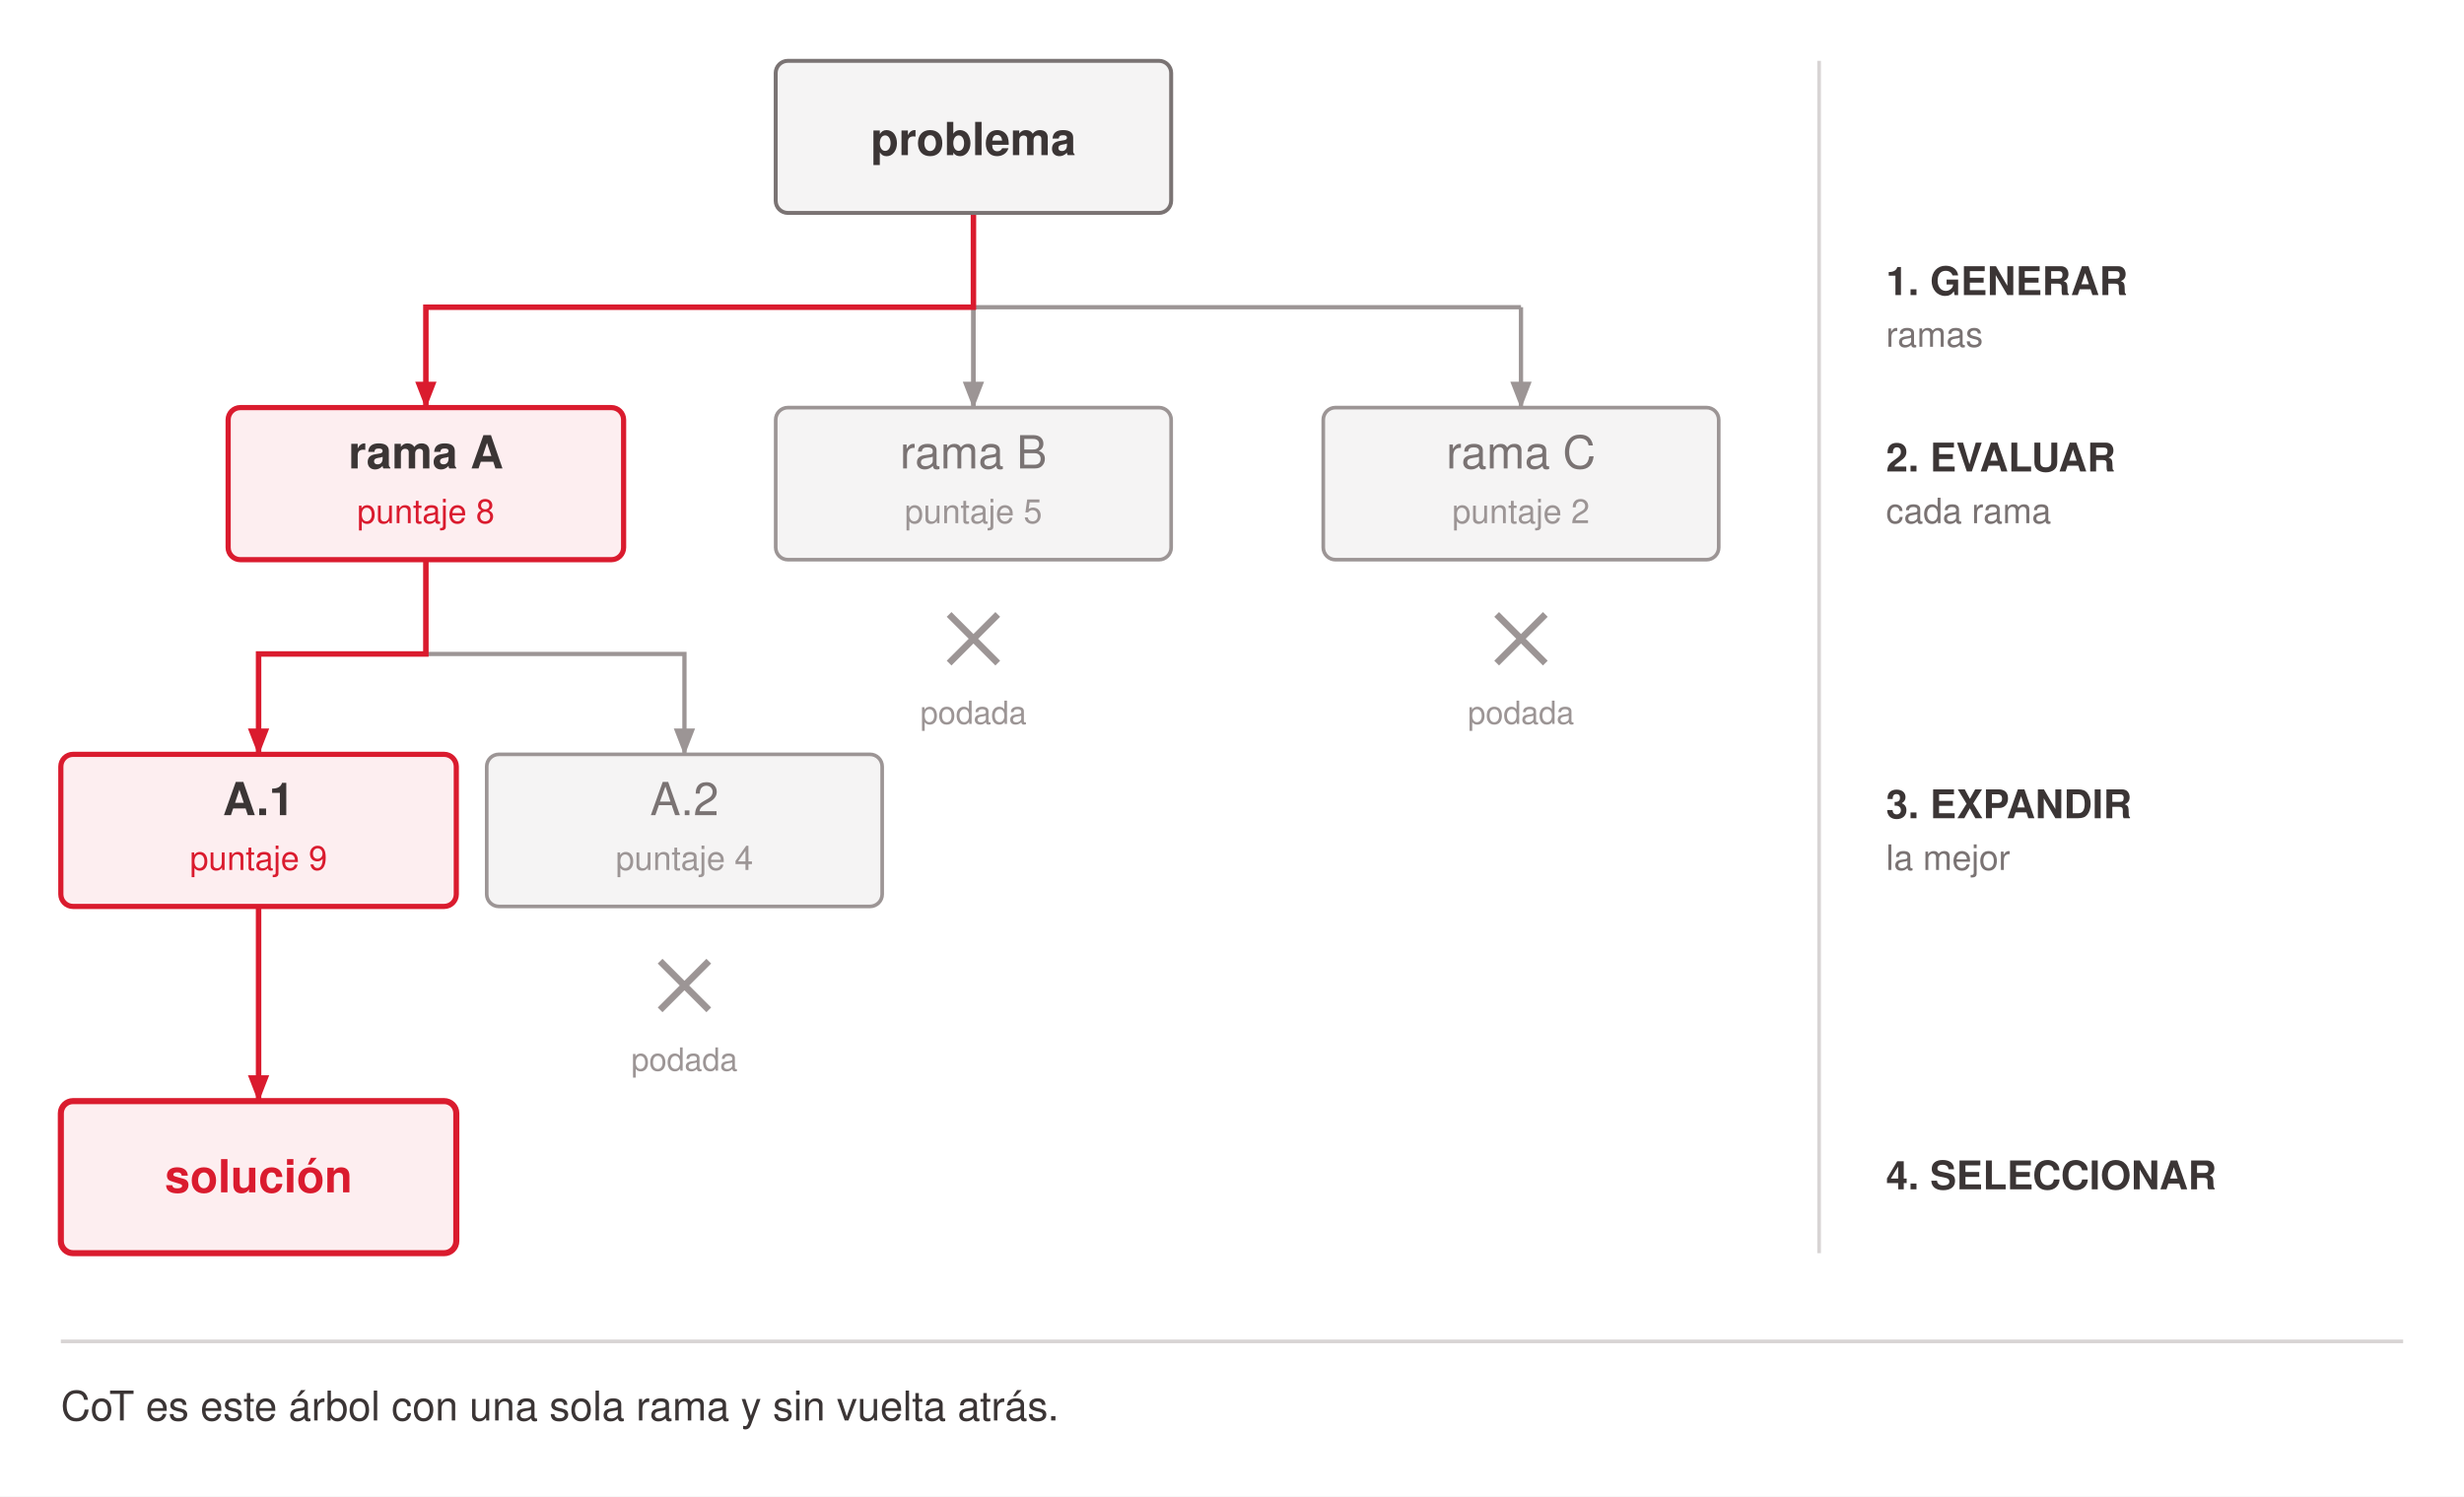
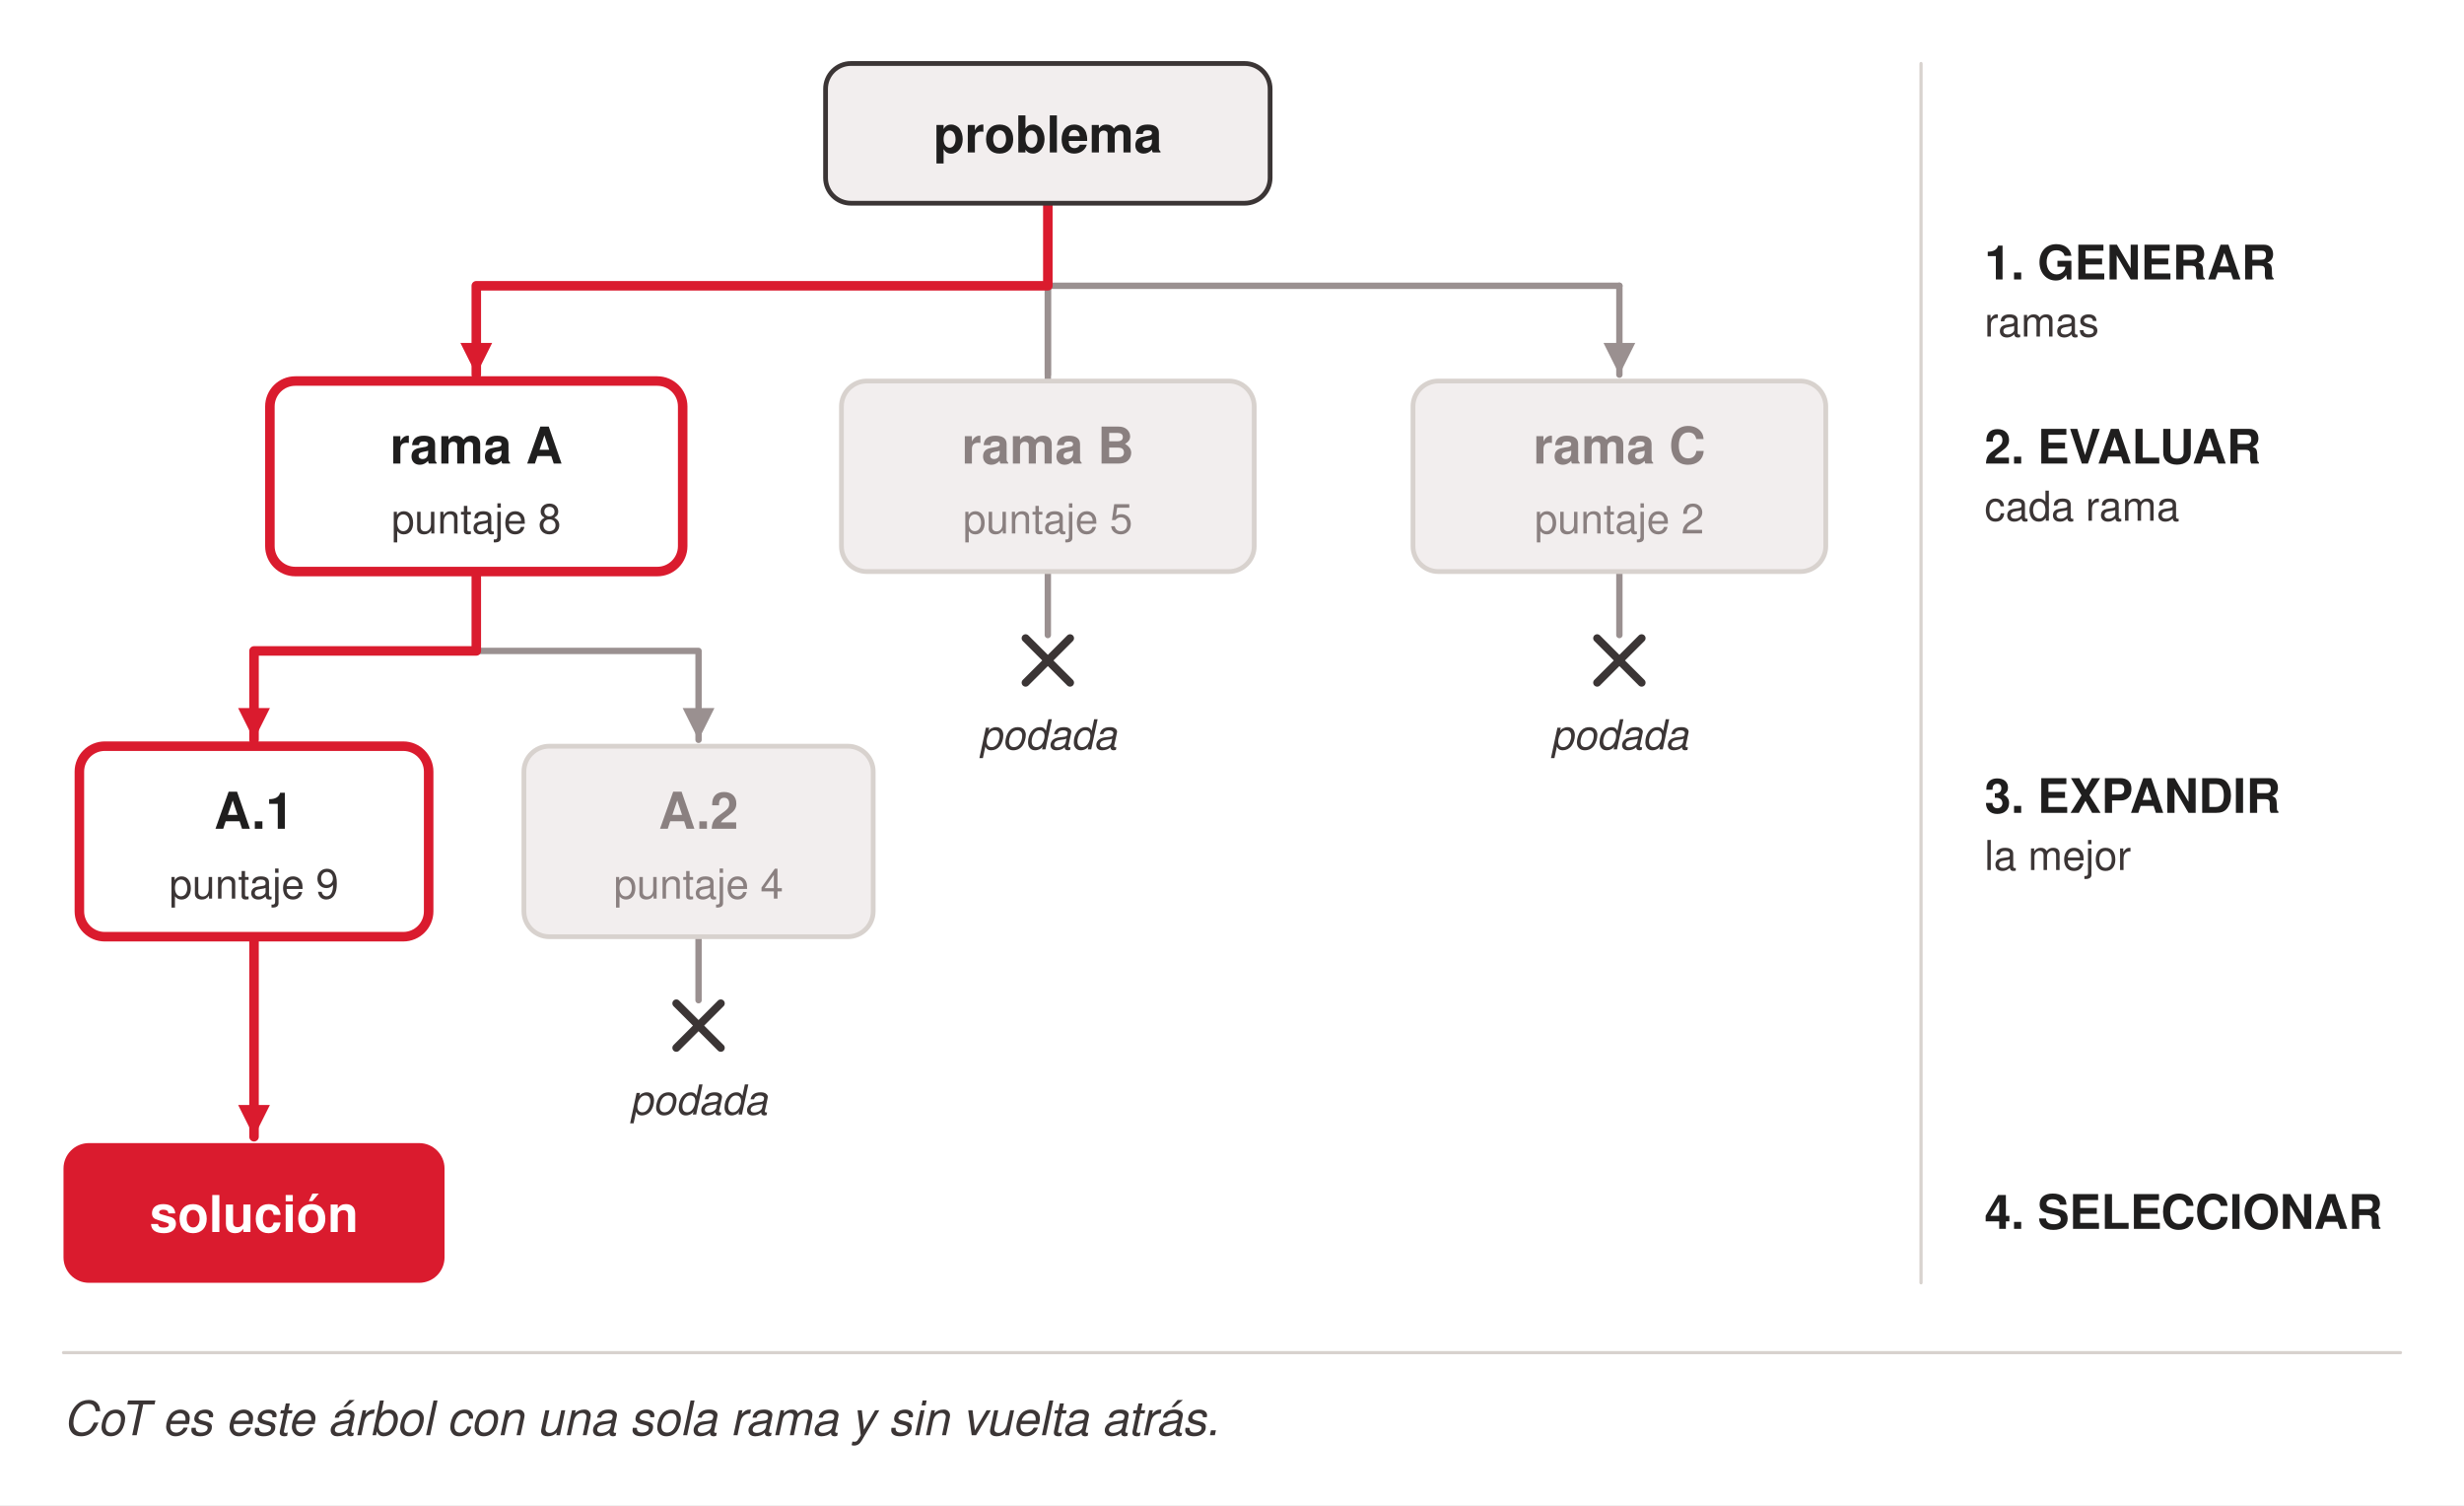
- <svg xmlns="http://www.w3.org/2000/svg" viewBox="0 0 810 492" font-family="Helvetica, Arial, sans-serif" fill="#3B3535" font-size="14">
-   <rect x="0" y="0" width="810" height="492" fill="#ffffff" />
+ <svg xmlns="http://www.w3.org/2000/svg" viewBox="0 0 776 474" font-family="Helvetica, Arial, sans-serif" fill="#3B3535">
  <defs>
-     <marker id="ar" markerWidth="9" markerHeight="7" refX="8.5" refY="3.5" orient="auto" markerUnits="userSpaceOnUse">
-       <path d="M0,0 L9,3.5 L0,7 z" fill="#DA1B2E" />
+     <marker id="ar" markerUnits="userSpaceOnUse" markerWidth="12" markerHeight="12" viewBox="0 0 12 12" refX="11" refY="6" orient="auto">
+       <path d="M1,1 L11,6 L1,11 Z" fill="#DA1B2E" />
    </marker>
-     <marker id="ag" markerWidth="9" markerHeight="7" refX="8.5" refY="3.5" orient="auto" markerUnits="userSpaceOnUse">
-       <path d="M0,0 L9,3.5 L0,7 z" fill="#9C9595" />
+     <marker id="ag" markerUnits="userSpaceOnUse" markerWidth="12" markerHeight="12" viewBox="0 0 12 12" refX="11" refY="6" orient="auto">
+       <path d="M1,1 L11,6 L1,11 Z" fill="#9A9090" />
    </marker>
  </defs>
-   <path d="M320,70 L320,101 M140,101 L500,101 M320,101 L320,134" stroke="#9C9595" stroke-width="1.4" fill="none" />
-   <path d="M500,101 L500,134" stroke="#9C9595" stroke-width="1.4" fill="none" marker-end="url(#ag)" />
-   <path d="M320,101 L320,134" stroke="#9C9595" stroke-width="1.4" fill="none" marker-end="url(#ag)" />
-   <path d="M320,70 L320,101 L140,101 L140,134" stroke="#DA1B2E" stroke-width="1.8" fill="none" marker-end="url(#ar)" />
-   <path d="M140,184 L140,215 L225,215 L225,248" stroke="#9C9595" stroke-width="1.4" fill="none" marker-end="url(#ag)" />
-   <path d="M140,184 L140,215 L85,215 L85,248" stroke="#DA1B2E" stroke-width="1.8" fill="none" marker-end="url(#ar)" />
-   <path d="M85,298 L85,362" stroke="#DA1B2E" stroke-width="1.8" fill="none" marker-end="url(#ar)" />
-   <rect x="255" y="20" width="130" height="50" rx="4" fill="#F5F4F4" stroke="#7A7373" stroke-width="1.3" />
-   <text x="320" y="51" text-anchor="middle" font-size="15" font-weight="bold">problema</text>
-   <rect x="75" y="134" width="130" height="50" rx="4" fill="#FDEEF0" stroke="#DA1B2E" stroke-width="1.7" />
-   <text x="140" y="154" text-anchor="middle" font-size="15" font-weight="bold">rama A</text>
-   <text x="140" y="172" text-anchor="middle" font-size="11" fill="#DA1B2E">puntaje 8</text>
-   <rect x="255" y="134" width="130" height="50" rx="4" fill="#F5F4F4" stroke="#9C9595" stroke-width="1.2" />
-   <text x="320" y="154" text-anchor="middle" font-size="15" fill="#7A7373">rama B</text>
-   <text x="320" y="172" text-anchor="middle" font-size="11" fill="#9C9595">puntaje 5</text>
-   <rect x="435" y="134" width="130" height="50" rx="4" fill="#F5F4F4" stroke="#9C9595" stroke-width="1.2" />
-   <text x="500" y="154" text-anchor="middle" font-size="15" fill="#7A7373">rama C</text>
-   <text x="500" y="172" text-anchor="middle" font-size="11" fill="#9C9595">puntaje 2</text>
-   <path d="M312,202 L328,218 M328,202 L312,218" stroke="#9C9595" stroke-width="2.2" fill="none" />
-   <text x="320" y="238" text-anchor="middle" font-size="10.5" fill="#9C9595">podada</text>
-   <path d="M492,202 L508,218 M508,202 L492,218" stroke="#9C9595" stroke-width="2.2" fill="none" />
-   <text x="500" y="238" text-anchor="middle" font-size="10.5" fill="#9C9595">podada</text>
-   <rect x="20" y="248" width="130" height="50" rx="4" fill="#FDEEF0" stroke="#DA1B2E" stroke-width="1.7" />
-   <text x="85" y="268" text-anchor="middle" font-size="15" font-weight="bold">A.1</text>
-   <text x="85" y="286" text-anchor="middle" font-size="11" fill="#DA1B2E">puntaje 9</text>
-   <rect x="160" y="248" width="130" height="50" rx="4" fill="#F5F4F4" stroke="#9C9595" stroke-width="1.2" />
-   <text x="225" y="268" text-anchor="middle" font-size="15" fill="#7A7373">A.2</text>
-   <text x="225" y="286" text-anchor="middle" font-size="11" fill="#9C9595">puntaje 4</text>
-   <path d="M217,316 L233,332 M233,316 L217,332" stroke="#9C9595" stroke-width="2.2" fill="none" />
-   <text x="225" y="352" text-anchor="middle" font-size="10.5" fill="#9C9595">podada</text>
-   <rect x="20" y="362" width="130" height="50" rx="4" fill="#FDEEF0" stroke="#DA1B2E" stroke-width="2" />
-   <text x="85" y="392" text-anchor="middle" font-size="15" font-weight="bold" fill="#DA1B2E">solución</text>
-   <path d="M598,20 L598,412" stroke="#D8D4D4" stroke-width="1.2" />
-   <text x="620" y="97" font-size="13" font-weight="bold">1. GENERAR</text>
-   <text x="620" y="114" font-size="11.5" fill="#7A7373">ramas</text>
-   <text x="620" y="155" font-size="13" font-weight="bold">2. EVALUAR</text>
-   <text x="620" y="172" font-size="11.5" fill="#7A7373">cada rama</text>
-   <text x="620" y="269" font-size="13" font-weight="bold">3. EXPANDIR</text>
-   <text x="620" y="286" font-size="11.5" fill="#7A7373">la mejor</text>
-   <text x="620" y="391" font-size="13" font-weight="bold">4. SELECCIONAR</text>
-   <path d="M20,441 L790,441" stroke="#D8D4D4" stroke-width="1.2" />
-   <text x="20" y="467" font-size="13.5">CoT es este árbol con una sola rama y sin vuelta atrás.</text>
+   <rect x="0" y="0" width="776" height="474" fill="#ffffff" />
+   <g fill="none" stroke-width="2" stroke-linecap="round" stroke-linejoin="round">
+     <path d="M330,90 L510,90 M330,90 L330,120" stroke="#9A9090" />
+     <path d="M330,90 L330,118 M510,90 L510,118" stroke="#9A9090" marker-end="url(#ag)" />
+     <path d="M330,64 L330,90 L150,90 L150,118" stroke="#DA1B2E" stroke-width="3" marker-end="url(#ar)" />
+     <path d="M150,205 L220,205 L220,233" stroke="#9A9090" marker-end="url(#ag)" />
+     <path d="M150,180 L150,205 L80,205 L80,233" stroke="#DA1B2E" stroke-width="3" marker-end="url(#ar)" />
+     <path d="M80,295 L80,358" stroke="#DA1B2E" stroke-width="3" marker-end="url(#ar)" />
+     <path d="M330,180 L330,200 M510,180 L510,200 M220,295 L220,315" stroke="#9A9090" />
+     <path d="M323,201 L337,215 M337,201 L323,215 M503,201 L517,215 M517,201 L503,215 M213,316 L227,330 M227,316 L213,330" stroke="#3B3535" stroke-width="2.5" />
+     <line x1="605" y1="20" x2="605" y2="404" stroke="#D8D2CE" stroke-width="1" />
+     <line x1="20" y1="426" x2="756" y2="426" stroke="#D8D2CE" stroke-width="1" />
+   </g>
+   <g text-anchor="middle">
+     <rect x="260" y="20" width="140" height="44" rx="8" fill="#F2EEEE" stroke="#3B3535" stroke-width="1.5" />
+     <text x="330" y="48" font-size="16" font-weight="bold" fill="#1F1E1E">problema</text>
+     <rect x="85" y="120" width="130" height="60" rx="8" fill="#ffffff" stroke="#DA1B2E" stroke-width="3" />
+     <text x="150" y="146" font-size="16" font-weight="bold" fill="#1F1E1E">rama A</text>
+     <text x="150" y="168" font-size="13">puntaje 8</text>
+     <rect x="265" y="120" width="130" height="60" rx="8" fill="#F2EEEE" stroke="#D8D2CE" stroke-width="1.5" />
+     <text x="330" y="146" font-size="16" font-weight="bold" fill="#8A8080">rama B</text>
+     <text x="330" y="168" font-size="13" fill="#8A8080">puntaje 5</text>
+     <rect x="445" y="120" width="130" height="60" rx="8" fill="#F2EEEE" stroke="#D8D2CE" stroke-width="1.5" />
+     <text x="510" y="146" font-size="16" font-weight="bold" fill="#8A8080">rama C</text>
+     <text x="510" y="168" font-size="13" fill="#8A8080">puntaje 2</text>
+     <text x="330" y="236" font-size="13" font-style="italic">podada</text>
+     <text x="510" y="236" font-size="13" font-style="italic">podada</text>
+     <rect x="25" y="235" width="110" height="60" rx="8" fill="#ffffff" stroke="#DA1B2E" stroke-width="3" />
+     <text x="80" y="261" font-size="16" font-weight="bold" fill="#1F1E1E">A.1</text>
+     <text x="80" y="283" font-size="13">puntaje 9</text>
+     <rect x="165" y="235" width="110" height="60" rx="8" fill="#F2EEEE" stroke="#D8D2CE" stroke-width="1.5" />
+     <text x="220" y="261" font-size="16" font-weight="bold" fill="#8A8080">A.2</text>
+     <text x="220" y="283" font-size="13" fill="#8A8080">puntaje 4</text>
+     <text x="220" y="351" font-size="13" font-style="italic">podada</text>
+     <rect x="20" y="360" width="120" height="44" rx="8" fill="#DA1B2E" />
+     <text x="80" y="388" font-size="16" font-weight="bold" fill="#ffffff">solución</text>
+   </g>
+   <g font-size="13">
+     <text x="625" y="88" font-size="15" font-weight="bold" fill="#1F1E1E">1. GENERAR</text>
+     <text x="625" y="106">ramas</text>
+     <text x="625" y="146" font-size="15" font-weight="bold" fill="#1F1E1E">2. EVALUAR</text>
+     <text x="625" y="164">cada rama</text>
+     <text x="625" y="256" font-size="15" font-weight="bold" fill="#1F1E1E">3. EXPANDIR</text>
+     <text x="625" y="274">la mejor</text>
+     <text x="625" y="387" font-size="15" font-weight="bold" fill="#1F1E1E">4. SELECCIONAR</text>
+     <text x="20" y="452" font-size="15" font-style="italic">CoT es este árbol con una sola rama y sin vuelta atrás.</text>
+   </g>
</svg>
